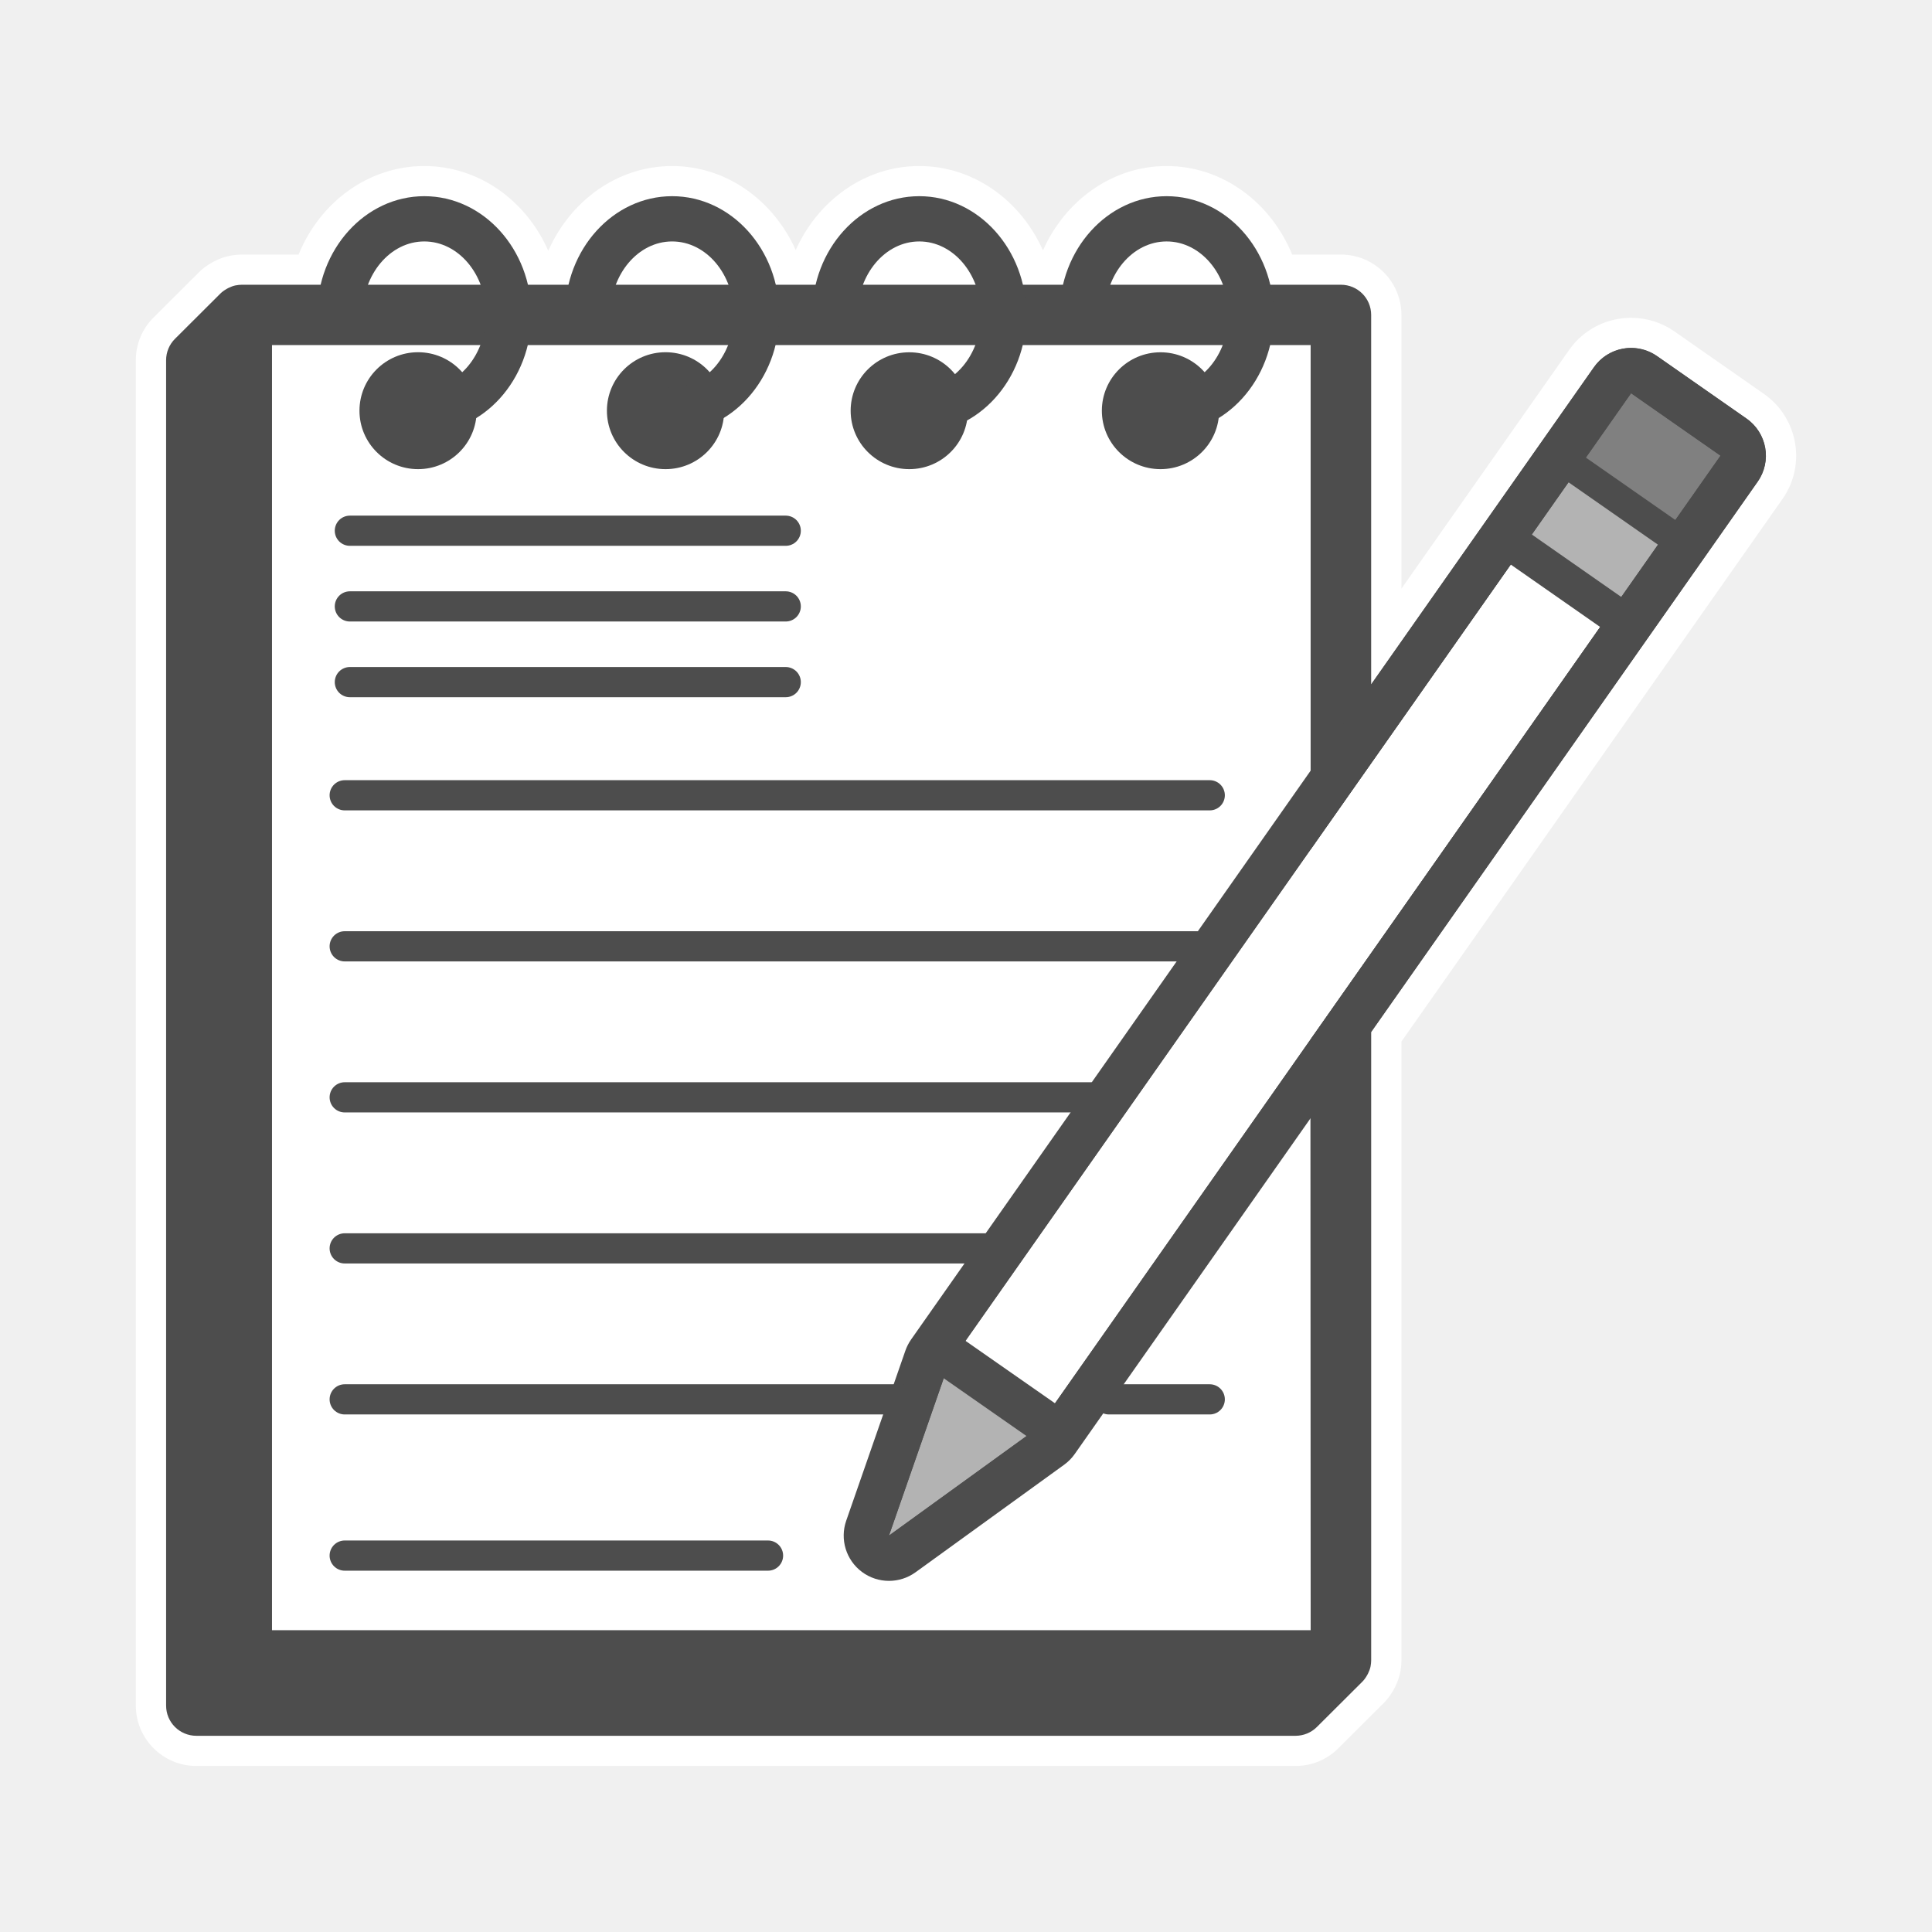
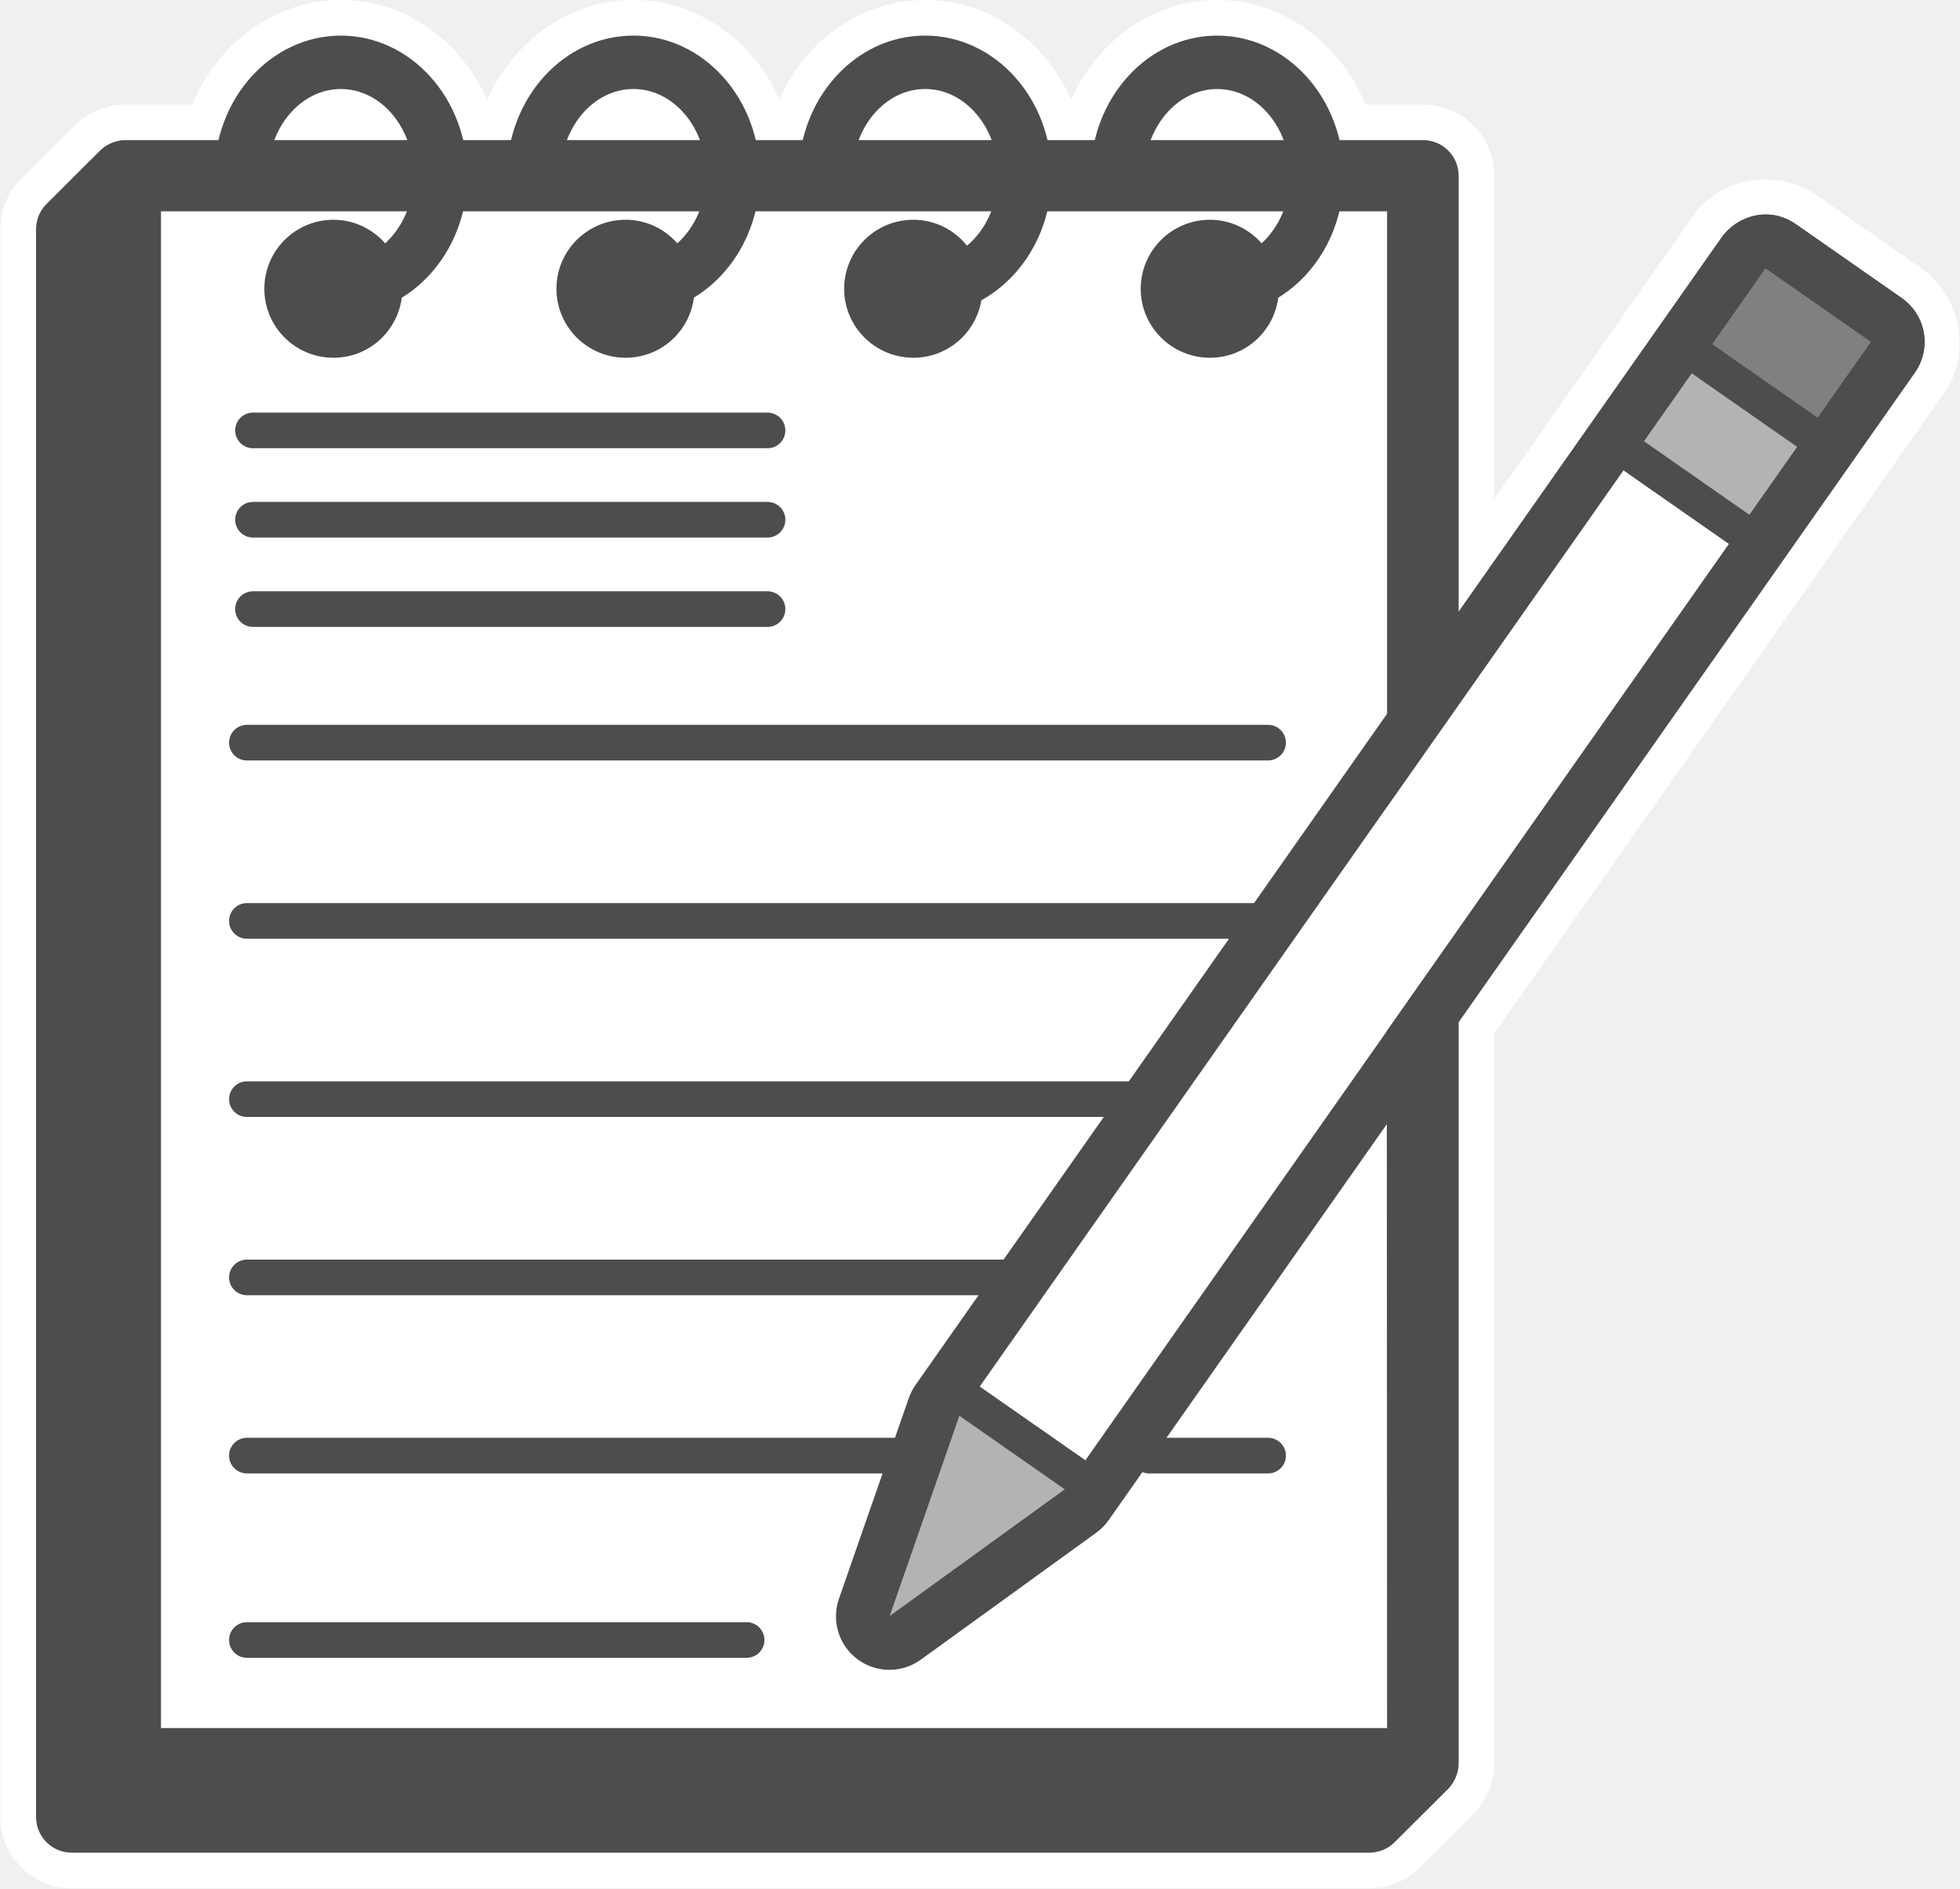
- <svg xmlns="http://www.w3.org/2000/svg" version="1.1" x="0px" y="0px" width="128px" height="128px" viewBox="-9 -11 128 128" overflow="visible" enable-background="new -9 -11 128 128" xml:space="preserve">
+ <svg xmlns="http://www.w3.org/2000/svg" version="1.1" x="0px" y="0px" width="110px" height="106px" viewBox="-0.019 0 110 106" overflow="visible" enable-background="new -0.019 0 110 106" xml:space="preserve">
  <defs>
</defs>
-   <path id="bg_1_" fill="#FFFFFF" d="M107.865,15.098l-5.926-4.138c-0.847-0.592-1.841-0.904-2.876-0.904  c-0.288,0-0.58,0.025-0.867,0.075c-1.321,0.232-2.47,0.962-3.238,2.055l-4.144,5.901c-0.006,0.007-0.013,0.018-0.021,0.03  l-3.561,5.065l-3.384,4.819V9.864c0-2.204-1.799-3.998-4.01-3.998h-3.227C75.196,2.416,72.002,0,68.292,0  c-3.607,0-6.724,2.288-8.194,5.589C58.627,2.288,55.512,0,51.904,0c-3.602,0-6.712,2.279-8.186,5.569  C42.243,2.279,39.132,0,35.531,0c-3.617,0-6.74,2.3-8.206,5.615C25.84,2.236,22.674,0,19.11,0c-3.654,0-6.893,2.345-8.327,5.866  H7.017c-0.208,0-0.42,0.018-0.647,0.056C6.311,5.93,6.25,5.94,6.197,5.952C5.898,6.01,5.576,6.123,5.243,6.288  C5.181,6.317,5.101,6.361,5.02,6.408C4.693,6.595,4.416,6.803,4.178,7.042l-3.003,2.994C0.417,10.791,0,11.794,0,12.862v89.14  C0,104.208,1.799,106,4.01,106h72.822c1.07,0,2.077-0.416,2.835-1.171l3.006-2.996c0.236-0.234,0.445-0.512,0.636-0.842  c0.045-0.078,0.08-0.143,0.113-0.211c0.171-0.343,0.283-0.663,0.349-0.991c0.008-0.039,0.014-0.078,0.02-0.119  c0.039-0.227,0.059-0.445,0.059-0.665V58.003l17.522-24.948l3.504-4.991c0.028-0.039,0.058-0.078,0.085-0.119l4.136-5.889  C110.68,19.799,110.127,16.678,107.865,15.098z" />
-   <path id="pad_8_" fill="#4D4D4D" d="M106.715,16.735l-5.927-4.139c-0.509-0.355-1.112-0.542-1.726-0.542  c-0.174,0-0.349,0.015-0.521,0.045c-0.785,0.138-1.484,0.582-1.941,1.233l-4.145,5.901c-0.006,0.008-0.012,0.017-0.017,0.025  l-3.564,5.072l-7.031,10.011V9.864c0-1.104-0.897-1.999-2.005-1.999h-53.86h-3.135h-7.465h-1.639h-1.497H7.017  c-0.125,0-0.245,0.015-0.363,0.037C6.643,7.904,6.632,7.903,6.621,7.905C6.448,7.939,6.288,8.002,6.135,8.077  C6.096,8.096,6.061,8.116,6.023,8.138C5.869,8.226,5.723,8.327,5.598,8.452l-3.006,2.997c-0.376,0.375-0.587,0.883-0.587,1.413  v89.14c0,1.105,0.897,1.999,2.005,1.999h72.822c0.531,0,1.041-0.211,1.417-0.585l3.006-2.996c0.126-0.125,0.228-0.271,0.316-0.426  c0.021-0.037,0.04-0.07,0.059-0.107c0.076-0.154,0.14-0.314,0.174-0.488c0.002-0.008,0.001-0.014,0.003-0.021  c0.022-0.121,0.037-0.244,0.037-0.372V57.372l-4.026,0.508l0.017,39.126H9.021V11.862h68.812v33.414l13.504-19.228l3.581-5.095  l0.001-0.001l4.144-5.901l5.927,4.138l-4.144,5.901l-0.001-0.002l-3.58,5.099l0,0L77.817,57.88l4.026-0.508l17.886-25.466  l3.521-5.014c0.021-0.027,0.041-0.055,0.061-0.082l4.143-5.901C108.406,19.553,108.075,17.684,106.715,16.735z" />
+   <path id="bg_9_" fill="#FFFFFF" d="M107.746,15.015c0,0-3.789-2.643-5.807-4.055s-5.25-1.239-6.981,1.226  S83.848,28.001,83.848,28.001V9.864c0-2.204-1.799-3.998-4.01-3.998h-3.227C75.196,2.416,72.002,0,68.292,0  c-3.607,0-6.724,2.288-8.194,5.589C58.627,2.288,55.512,0,51.904,0c-3.602,0-6.712,2.279-8.186,5.569  C42.243,2.279,39.132,0,35.531,0c-3.617,0-6.74,2.3-8.206,5.615C25.84,2.236,22.674,0,19.11,0c-3.654,0-6.893,2.345-8.327,5.866  H7.017c-1.564,0-2.601,0.937-2.839,1.175l-3.003,2.994C0.417,10.791,0,11.794,0,12.862v89.14C0,104.208,1.799,106,4.01,106h72.822  c1.07,0,2.077-0.416,2.835-1.171l3.006-2.996c0.236-0.234,1.176-1.302,1.176-2.828V58.003l25.247-35.947  C110.68,19.799,110.008,16.595,107.746,15.015z" />
+   <path fill="#4D4D4D" d="M106.715,16.735c0,0-4.231-2.949-5.927-4.139S97.31,12.32,96.6,13.332S88.875,24.33,88.875,24.33  l-7.031,10.011V9.864c0-1.104-0.897-1.999-2.005-1.999H7.017c-0.58,0-1.103,0.271-1.419,0.587l-3.006,2.997  c-0.376,0.375-0.587,0.883-0.587,1.413v89.14c0,1.105,0.897,1.999,2.005,1.999h72.822c0.531,0,1.041-0.211,1.417-0.585l3.006-2.996  c0.464-0.482,0.589-1.061,0.589-1.415V57.372l17.886-25.466l7.724-10.997C108.406,19.553,108.075,17.684,106.715,16.735z   M77.811,57.88l0.017,39.126H9.016V11.862h68.812v33.414l21.229-30.225l5.927,4.138L77.811,57.88z" />
  <g>
    <path fill="#B3B3B3" d="M49.897,91.736c-0.21,0-0.42-0.066-0.597-0.197c-0.351-0.261-0.491-0.719-0.348-1.132l3.92-11.266   c0.103-0.295,0.338-0.525,0.636-0.622c0.102-0.033,0.205-0.049,0.309-0.049c0.202,0,0.402,0.062,0.572,0.18l5.93,4.138   c0.266,0.186,0.425,0.488,0.428,0.812c0.003,0.324-0.151,0.629-0.414,0.819l-9.85,7.128C50.308,91.673,50.103,91.736,49.897,91.736   z" />
    <path fill="#4D4D4D" d="M53.817,79.471l5.93,4.138l-9.85,7.128L53.817,79.471 M53.817,77.471c-0.207,0-0.415,0.032-0.616,0.098   c-0.596,0.192-1.067,0.653-1.272,1.245l-3.92,11.266c-0.287,0.825-0.006,1.74,0.695,2.262c0.354,0.264,0.773,0.396,1.193,0.396   c0.411,0,0.822-0.126,1.173-0.38l9.85-7.128c0.524-0.38,0.833-0.989,0.827-1.638c-0.006-0.647-0.324-1.252-0.855-1.623l-5.93-4.138   C54.622,77.594,54.221,77.471,53.817,77.471L53.817,77.471z" />
  </g>
  <g>
    <path fill="#808080" d="M100.845,26.091c-0.197,0-0.397-0.059-0.571-0.18l-5.927-4.139c-0.218-0.152-0.366-0.385-0.412-0.646   c-0.047-0.262,0.014-0.531,0.166-0.749l4.144-5.901c0.194-0.277,0.505-0.425,0.819-0.425c0.197,0,0.397,0.059,0.571,0.18   l5.927,4.138c0.218,0.152,0.366,0.385,0.412,0.646c0.047,0.262-0.014,0.531-0.166,0.749l-4.144,5.9   C101.47,25.942,101.16,26.091,100.845,26.091z" />
    <path fill="#4D4D4D" d="M99.063,15.052l5.927,4.138l-4.144,5.901l-5.927-4.138L99.063,15.052 M99.065,13.052   c-0.63,0-1.25,0.296-1.639,0.851l-4.144,5.901c-0.306,0.435-0.425,0.974-0.333,1.497c0.093,0.523,0.389,0.988,0.825,1.293   l5.927,4.138c0.349,0.243,0.747,0.36,1.143,0.36c0.63,0,1.25-0.297,1.639-0.851l4.144-5.901c0.306-0.435,0.425-0.974,0.333-1.497   c-0.093-0.523-0.389-0.988-0.825-1.292l-5.927-4.138C99.859,13.168,99.46,13.052,99.065,13.052L99.065,13.052z" />
  </g>
  <g>
    <path fill="#B3B3B3" d="M98.167,29.902c-0.197,0-0.397-0.059-0.571-0.18l-5.928-4.138c-0.218-0.152-0.366-0.385-0.412-0.646   c-0.047-0.262,0.014-0.531,0.166-0.749l2.68-3.812c0.195-0.277,0.505-0.425,0.819-0.425c0.197,0,0.396,0.058,0.571,0.18   l5.927,4.134c0.218,0.152,0.366,0.385,0.412,0.646c0.047,0.262-0.014,0.531-0.166,0.748l-2.679,3.815   C98.792,29.754,98.482,29.902,98.167,29.902z" />
    <path fill="#4D4D4D" d="M94.919,20.953l5.927,4.134l-2.679,3.815l-5.928-4.138L94.919,20.953 M94.921,18.953   c-0.63,0-1.249,0.296-1.638,0.85l-2.68,3.812c-0.306,0.436-0.426,0.974-0.334,1.497s0.389,0.989,0.825,1.293l5.928,4.138   c0.349,0.243,0.748,0.36,1.143,0.36c0.63,0,1.25-0.297,1.639-0.851l2.679-3.815c0.306-0.436,0.425-0.974,0.333-1.497   c-0.093-0.523-0.39-0.988-0.825-1.293l-5.927-4.134C95.715,19.069,95.316,18.953,94.921,18.953L94.921,18.953z" />
-   </g>
-   <g>
-     <path fill="#4D4D4D" d="M91.337,26.049l5.928,4.139L60.403,82.674l-5.93-4.138L91.337,26.049 M91.339,24.049   c-0.63,0-1.249,0.296-1.639,0.851L52.836,77.387c-0.306,0.435-0.425,0.974-0.333,1.497c0.093,0.523,0.39,0.988,0.825,1.293   l5.93,4.138c0.349,0.243,0.748,0.359,1.143,0.359c0.63,0,1.249-0.296,1.639-0.851l36.862-52.486   c0.306-0.435,0.425-0.974,0.333-1.497c-0.093-0.522-0.389-0.988-0.825-1.292l-5.928-4.139   C92.133,24.166,91.735,24.049,91.339,24.049L91.339,24.049z" />
  </g>
  <g>
    <path fill="#4D4D4D" d="M99.063,15.052l5.927,4.138L59.747,83.608l-9.85,7.128l3.92-11.266L99.063,15.052 M99.066,12.051   c-0.944,0-1.874,0.445-2.458,1.276L51.362,77.746c-0.159,0.228-0.287,0.477-0.378,0.738l-3.92,11.266   c-0.431,1.237-0.009,2.611,1.042,3.394c0.531,0.395,1.161,0.593,1.791,0.593c0.617,0,1.233-0.189,1.759-0.569l9.85-7.128   c0.27-0.195,0.505-0.434,0.696-0.706l45.243-64.419c0.458-0.652,0.638-1.46,0.499-2.245c-0.138-0.785-0.583-1.482-1.236-1.939   l-5.927-4.138C100.257,12.227,99.659,12.051,99.066,12.051L99.066,12.051z" />
  </g>
  <line fill="none" stroke="#4D4D4D" stroke-width="2" stroke-linecap="round" stroke-linejoin="round" x1="13.837" y1="92.062" x2="41.884" y2="92.062" />
  <line fill="none" stroke="#4D4D4D" stroke-width="2" stroke-linecap="round" x1="64.469" y1="81.711" x2="71.149" y2="81.711" />
  <line fill="none" stroke="#4D4D4D" stroke-width="2" stroke-linecap="round" x1="13.837" y1="81.711" x2="50.687" y2="81.711" />
  <line fill="none" stroke="#4D4D4D" stroke-width="2" stroke-linecap="round" x1="13.837" y1="61.701" x2="64.219" y2="61.701" />
  <line fill="none" stroke="#4D4D4D" stroke-width="2" stroke-linecap="round" x1="13.837" y1="41.689" x2="71.149" y2="41.689" />
  <line fill="none" stroke="#4D4D4D" stroke-width="2" stroke-linecap="round" x1="13.837" y1="51.696" x2="71.149" y2="51.696" />
  <line fill="none" stroke="#4D4D4D" stroke-width="2" stroke-linecap="round" x1="13.837" y1="71.708" x2="57.203" y2="71.708" />
  <line fill="none" stroke="#4D4D4D" stroke-width="2" stroke-linecap="round" x1="14.179" y1="24.162" x2="43.057" y2="24.162" />
  <line fill="none" stroke="#4D4D4D" stroke-width="2" stroke-linecap="round" x1="14.179" y1="29.176" x2="43.057" y2="29.176" />
  <line fill="none" stroke="#4D4D4D" stroke-width="2" stroke-linecap="round" x1="14.179" y1="34.192" x2="43.057" y2="34.192" />
-   <ellipse fill="#4D4D4D" cx="67.886" cy="16.211" rx="3.885" ry="3.871" />
-   <ellipse fill="#4D4D4D" cx="51.241" cy="16.211" rx="3.883" ry="3.871" />
-   <path fill="#4D4D4D" d="M31.21,16.211c0,2.137,1.737,3.871,3.883,3.871c2.147,0,3.884-1.734,3.884-3.871  c0-2.141-1.736-3.875-3.884-3.875C32.948,12.336,31.21,14.07,31.21,16.211z" />
-   <path fill="#4D4D4D" d="M14.816,16.211c0,2.137,1.737,3.871,3.881,3.871c2.148,0,3.883-1.734,3.883-3.871  c0-2.141-1.735-3.875-3.883-3.875C16.553,12.336,14.816,14.07,14.816,16.211z" />
-   <path fill="#4D4D4D" d="M19.11,17.686c-0.831,0-1.503-0.671-1.503-1.499s0.673-1.499,1.503-1.499c2.255,0,4.089-2.174,4.089-4.846  c1.003,0,2.233,0,3.007,0C26.207,14.167,23.023,17.686,19.11,17.686z" />
-   <path fill="#4D4D4D" d="M35.531,17.663c-0.83,0-1.503-0.671-1.503-1.499c0-0.828,0.673-1.499,1.503-1.499  c2.256,0,4.09-2.174,4.09-4.846c1.003,0,2.233,0,3.007,0C42.627,14.145,39.445,17.663,35.531,17.663z" />
-   <path fill="#4D4D4D" d="M51.904,17.682c-0.831,0-1.504-0.671-1.504-1.499s0.673-1.499,1.504-1.499c2.255,0,4.089-2.174,4.089-4.846  c1.004,0,2.233,0,3.008,0C59,14.164,55.817,17.682,51.904,17.682z" />
-   <path fill="#4D4D4D" d="M68.292,17.689c-0.83,0-1.503-0.671-1.503-1.499s0.673-1.499,1.503-1.499c2.255,0,4.09-2.174,4.09-4.846  c1.003,0,2.233,0,3.007,0C75.389,14.171,72.206,17.689,68.292,17.689z" />
-   <path fill="#4D4D4D" d="M39.621,9.842c0-2.672-1.834-4.846-4.09-4.846c-2.254,0-4.089,2.174-4.089,4.846c-1.294,0-2.015,0-3.007,0  c0-4.325,3.184-7.844,7.096-7.844c3.914,0,7.097,3.519,7.097,7.844C41.684,9.842,40.54,9.842,39.621,9.842z" />
-   <path fill="#4D4D4D" d="M23.2,9.842c0-2.672-1.834-4.846-4.09-4.846c-2.254,0-4.089,2.174-4.089,4.846c-1.294,0-2.015,0-3.007,0  c0-4.325,3.183-7.844,7.096-7.844c3.914,0,7.097,3.519,7.097,7.844C25.263,9.842,24.118,9.842,23.2,9.842z" />
-   <path fill="#4D4D4D" d="M55.993,9.842c0-2.672-1.834-4.846-4.089-4.846s-4.089,2.174-4.089,4.846c-1.295,0-2.016,0-3.008,0  c0-4.325,3.184-7.844,7.097-7.844S59,5.517,59,9.842C58.056,9.842,56.912,9.842,55.993,9.842z" />
-   <path fill="#4D4D4D" d="M72.382,9.842c0-2.672-1.835-4.846-4.09-4.846c-2.254,0-4.089,2.174-4.089,4.846c-1.294,0-2.015,0-3.007,0  c0-4.325,3.184-7.844,7.096-7.844c3.913,0,7.097,3.519,7.097,7.844C74.446,9.842,73.301,9.842,72.382,9.842z" />
+   <path fill="#4D4D4D" d="M42.626,9.819c-0.012-4.314-3.188-7.821-7.096-7.821c-3.912,0-7.096,3.519-7.096,7.844  c0.992,0,1.713,0,3.007,0c0-2.672,1.835-4.846,4.089-4.846c2.253,0,4.084,2.167,4.089,4.834c-0.003,1.565-0.646,2.945-1.623,3.829  c-0.711-0.805-1.741-1.323-2.903-1.323c-2.146,0-3.883,1.734-3.883,3.875c0,2.137,1.737,3.871,3.883,3.871  c1.978,0,3.589-1.477,3.834-3.378c2.197-1.329,3.691-3.905,3.699-6.862h0.001c0-0.004-0.001-0.008-0.001-0.011  C42.626,9.827,42.627,9.823,42.626,9.819L42.626,9.819z" />
+   <path fill="#4D4D4D" d="M59,9.838c-0.002-4.323-3.185-7.84-7.097-7.84c-3.913,0-7.097,3.519-7.097,7.844c0.992,0,1.713,0,3.008,0  c0-2.672,1.834-4.846,4.089-4.846c2.254,0,4.088,2.173,4.089,4.844c-0.001,1.633-0.69,3.074-1.739,3.951  c-0.711-0.88-1.787-1.455-3.011-1.455c-2.146,0-3.885,1.734-3.885,3.875c0,2.137,1.739,3.871,3.885,3.871  c1.926,0,3.509-1.399,3.817-3.229c2.33-1.286,3.938-3.942,3.94-7.011l0,0c0,0,0-0.001,0-0.001C59,9.84,59,9.839,59,9.838L59,9.838z" />
+   <path fill="#4D4D4D" d="M19.11,1.999c-3.913,0-7.096,3.519-7.096,7.844c0.992,0,1.713,0,3.007,0c0-2.672,1.834-4.846,4.089-4.846  c2.255,0,4.09,2.174,4.09,4.846c0,1.557-0.634,2.93-1.6,3.817c-0.711-0.805-1.741-1.323-2.903-1.323  c-2.145,0-3.881,1.734-3.881,3.875c0,2.137,1.737,3.871,3.881,3.871c1.976,0,3.584-1.473,3.833-3.371  c2.189-1.337,3.676-3.914,3.676-6.869C26.207,5.517,23.023,1.999,19.11,1.999z" />
+   <path fill="#4D4D4D" d="M68.292,1.999c-3.912,0-7.096,3.519-7.096,7.844c0.992,0,1.713,0,3.007,0c0-2.672,1.835-4.846,4.089-4.846  c2.255,0,4.09,2.177,4.09,4.849c0,1.554-0.632,2.924-1.595,3.812c-0.712-0.804-1.741-1.321-2.901-1.321  c-2.145,0-3.885,1.734-3.885,3.875c0,2.137,1.74,3.871,3.885,3.871c1.975,0,3.587-1.474,3.834-3.373  c2.186-1.339,3.669-3.912,3.669-6.863C75.389,5.521,72.206,1.999,68.292,1.999z" />
</svg>
